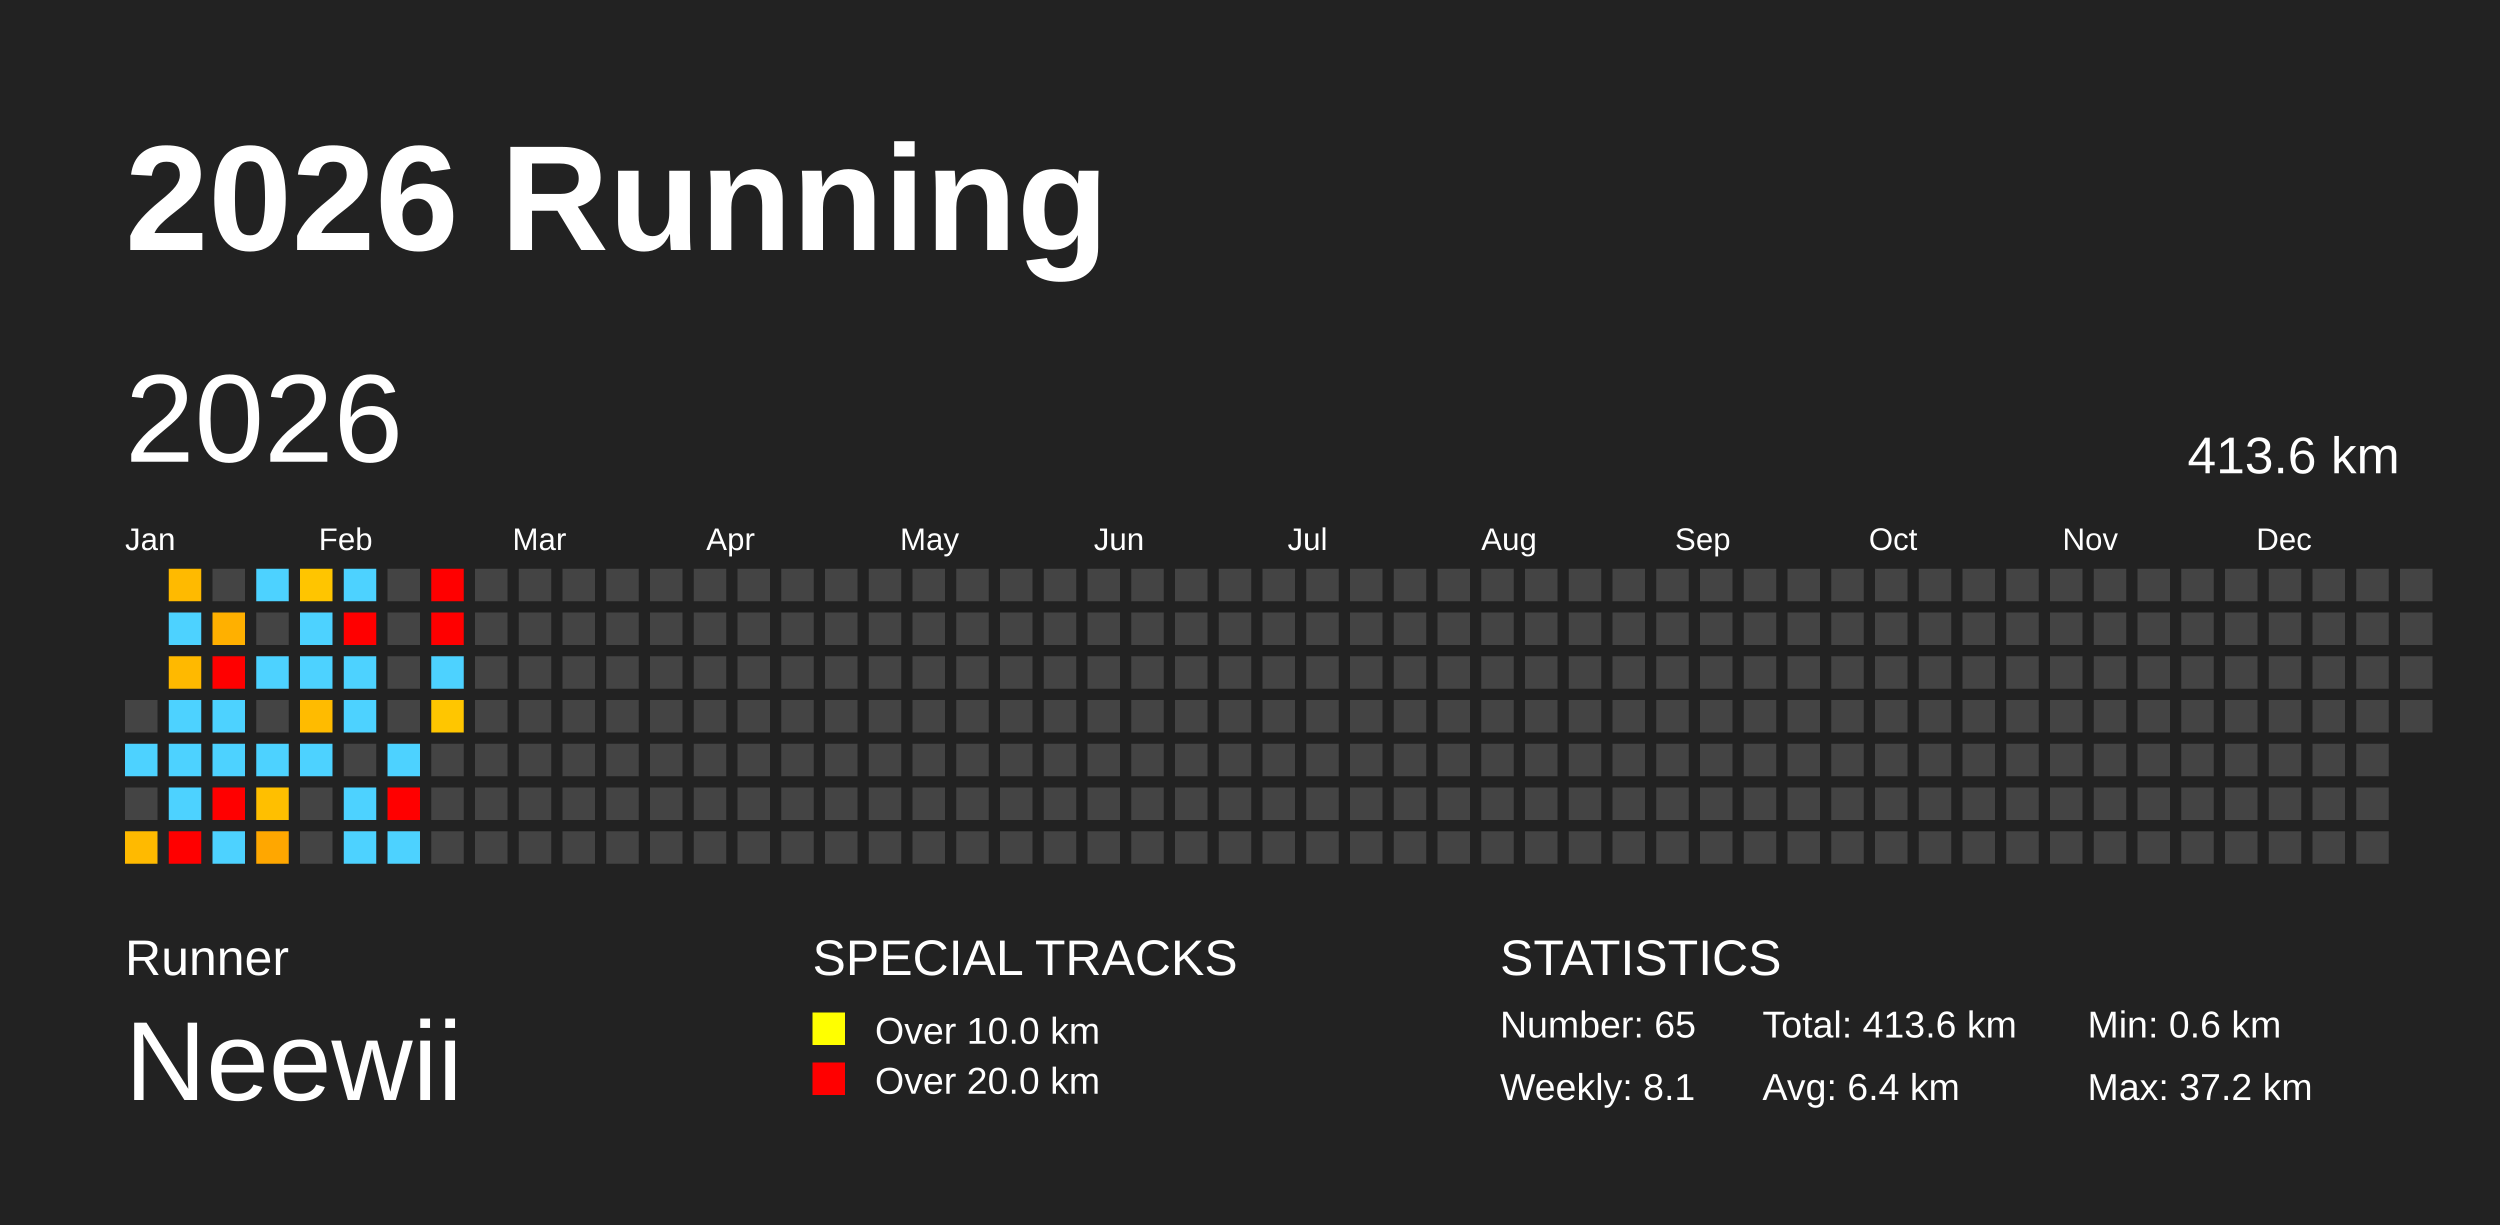
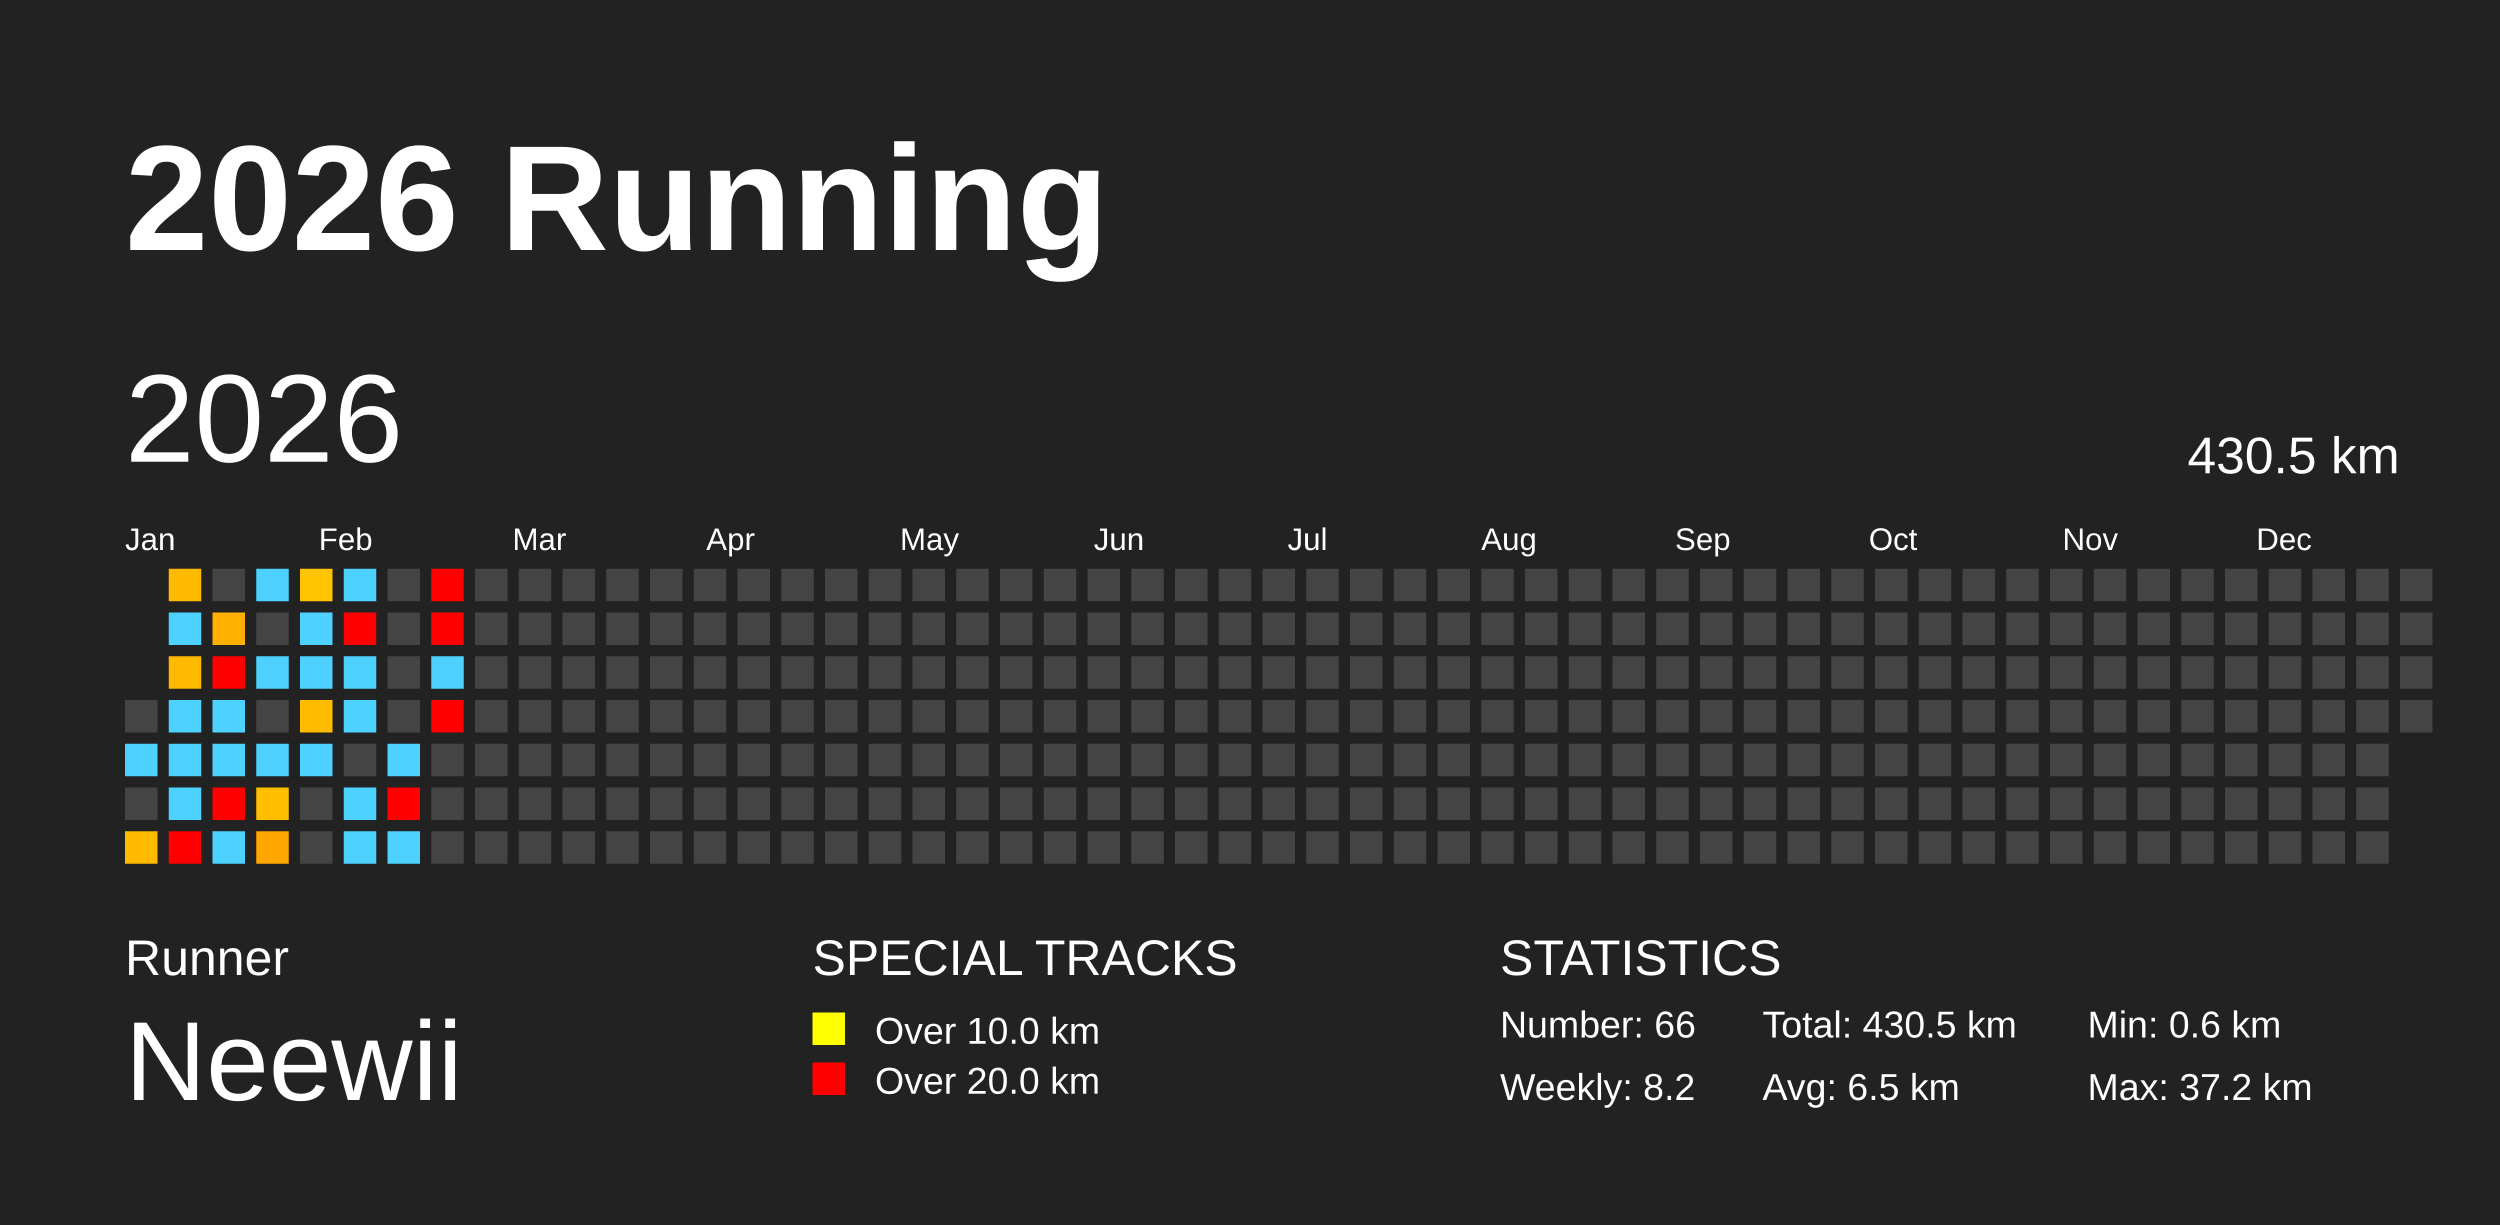
<svg xmlns="http://www.w3.org/2000/svg" baseProfile="full" height="98mm" version="1.1" viewBox="0,0,200,98" width="200mm">
  <defs />
  <rect fill="#222222" height="98" width="200" x="0" y="0" />
  <text fill="#FFFFFF" style="font-size:12px; font-family:Arial; font-weight:bold;" x="10" y="20">2026 Running</text>
  <text fill="#FFFFFF" style="font-size:4px; font-family:Arial" x="10" y="78">Runner</text>
  <text fill="#FFFFFF" style="font-size:9px; font-family:Arial" x="10" y="88">Neewii</text>
  <text fill="#FFFFFF" style="font-size:4px; font-family:Arial" x="65" y="78">SPECIAL TRACKS</text>
  <rect fill="yellow" height="2.6" width="2.6" x="65" y="81" />
  <text fill="#FFFFFF" style="font-size:3px; font-family:Arial" x="70" y="83.5">Over 10.0 km</text>
  <rect fill="red" height="2.6" width="2.6" x="65" y="85" />
  <text fill="#FFFFFF" style="font-size:3px; font-family:Arial" x="70" y="87.5">Over 20.0 km</text>
  <text fill="#FFFFFF" style="font-size:4px; font-family:Arial" x="120" y="78">STATISTICS</text>
-   <text fill="#FFFFFF" style="font-size:3px; font-family:Arial" x="120" y="83">Number: 65</text>
-   <text fill="#FFFFFF" style="font-size:3px; font-family:Arial" x="120" y="88">Weekly: 8.1</text>
-   <text fill="#FFFFFF" style="font-size:3px; font-family:Arial" x="141" y="83">Total: 413.6 km</text>
-   <text fill="#FFFFFF" style="font-size:3px; font-family:Arial" x="141" y="88">Avg: 6.4 km</text>
+   <text fill="#FFFFFF" style="font-size:3px; font-family:Arial" x="120" y="83">Number: 66</text>
+   <text fill="#FFFFFF" style="font-size:3px; font-family:Arial" x="120" y="88">Weekly: 8.2</text>
+   <text fill="#FFFFFF" style="font-size:3px; font-family:Arial" x="141" y="83">Total: 430.5 km</text>
+   <text fill="#FFFFFF" style="font-size:3px; font-family:Arial" x="141" y="88">Avg: 6.5 km</text>
  <text fill="#FFFFFF" style="font-size:3px; font-family:Arial" x="167" y="83">Min: 0.6 km</text>
  <text fill="#FFFFFF" style="font-size:3px; font-family:Arial" x="167" y="88">Max: 37.2 km</text>
  <text dominant-baseline="hanging" fill="#FFFFFF" style="font-size:10.0px; font-family:Arial;" x="10" y="30">2026</text>
-   <text dominant-baseline="hanging" fill="#FFFFFF" style="font-size:4.125px; font-family:Arial;" x="175" y="35">413.6 km</text>
+   <text dominant-baseline="hanging" fill="#FFFFFF" style="font-size:4.125px; font-family:Arial;" x="175" y="35">430.5 km</text>
  <text fill="#FFFFFF" style="font-size:2.5px; font-family:Arial" x="10.0" y="44">Jan</text>
  <text fill="#FFFFFF" style="font-size:2.5px; font-family:Arial" x="25.5" y="44">Feb</text>
  <text fill="#FFFFFF" style="font-size:2.5px; font-family:Arial" x="41.0" y="44">Mar</text>
  <text fill="#FFFFFF" style="font-size:2.5px; font-family:Arial" x="56.5" y="44">Apr</text>
  <text fill="#FFFFFF" style="font-size:2.5px; font-family:Arial" x="72.0" y="44">May</text>
  <text fill="#FFFFFF" style="font-size:2.5px; font-family:Arial" x="87.5" y="44">Jun</text>
  <text fill="#FFFFFF" style="font-size:2.5px; font-family:Arial" x="103.0" y="44">Jul</text>
  <text fill="#FFFFFF" style="font-size:2.5px; font-family:Arial" x="118.5" y="44">Aug</text>
  <text fill="#FFFFFF" style="font-size:2.5px; font-family:Arial" x="134.0" y="44">Sep</text>
  <text fill="#FFFFFF" style="font-size:2.5px; font-family:Arial" x="149.5" y="44">Oct</text>
  <text fill="#FFFFFF" style="font-size:2.5px; font-family:Arial" x="165.0" y="44">Nov</text>
  <text fill="#FFFFFF" style="font-size:2.5px; font-family:Arial" x="180.5" y="44">Dec</text>
  <rect fill="#444444" height="2.6" width="2.6" x="10.0" y="56.0" />
  <rect fill="#4dd2ff" height="2.6" width="2.6" x="10.0" y="59.5" />
  <rect fill="#444444" height="2.6" width="2.6" x="10.0" y="63.0" />
  <rect fill="#ffba00" height="2.6" width="2.6" x="10.0" y="66.5" />
  <rect fill="#ffba00" height="2.6" width="2.6" x="13.5" y="45.5" />
  <rect fill="#4dd2ff" height="2.6" width="2.6" x="13.5" y="49.0" />
  <rect fill="#ffb900" height="2.6" width="2.6" x="13.5" y="52.5" />
  <rect fill="#4dd2ff" height="2.6" width="2.6" x="13.5" y="56.0" />
  <rect fill="#4dd2ff" height="2.6" width="2.6" x="13.5" y="59.5" />
  <rect fill="#4dd2ff" height="2.6" width="2.6" x="13.5" y="63.0" />
  <rect fill="red" height="2.6" width="2.6" x="13.5" y="66.5" />
  <rect fill="#444444" height="2.6" width="2.6" x="17.0" y="45.5" />
  <rect fill="#ffb000" height="2.6" width="2.6" x="17.0" y="49.0" />
  <rect fill="red" height="2.6" width="2.6" x="17.0" y="52.5" />
  <rect fill="#4dd2ff" height="2.6" width="2.6" x="17.0" y="56.0" />
  <rect fill="#4dd2ff" height="2.6" width="2.6" x="17.0" y="59.5" />
  <rect fill="red" height="2.6" width="2.6" x="17.0" y="63.0" />
  <rect fill="#4dd2ff" height="2.6" width="2.6" x="17.0" y="66.5" />
  <rect fill="#4dd2ff" height="2.6" width="2.6" x="20.5" y="45.5" />
  <rect fill="#444444" height="2.6" width="2.6" x="20.5" y="49.0" />
  <rect fill="#4dd2ff" height="2.6" width="2.6" x="20.5" y="52.5" />
  <rect fill="#444444" height="2.6" width="2.6" x="20.5" y="56.0" />
  <rect fill="#4dd2ff" height="2.6" width="2.6" x="20.5" y="59.5" />
  <rect fill="#ffbf00" height="2.6" width="2.6" x="20.5" y="63.0" />
  <rect fill="#ffa700" height="2.6" width="2.6" x="20.5" y="66.5" />
  <rect fill="#ffc500" height="2.6" width="2.6" x="24.0" y="45.5" />
  <rect fill="#4dd2ff" height="2.6" width="2.6" x="24.0" y="49.0" />
  <rect fill="#4dd2ff" height="2.6" width="2.6" x="24.0" y="52.5" />
  <rect fill="#ffbb00" height="2.6" width="2.6" x="24.0" y="56.0" />
  <rect fill="#4dd2ff" height="2.6" width="2.6" x="24.0" y="59.5" />
  <rect fill="#444444" height="2.6" width="2.6" x="24.0" y="63.0" />
  <rect fill="#444444" height="2.6" width="2.6" x="24.0" y="66.5" />
  <rect fill="#4dd2ff" height="2.6" width="2.6" x="27.5" y="45.5" />
  <rect fill="red" height="2.6" width="2.6" x="27.5" y="49.0" />
  <rect fill="#4dd2ff" height="2.6" width="2.6" x="27.5" y="52.5" />
  <rect fill="#4dd2ff" height="2.6" width="2.6" x="27.5" y="56.0" />
  <rect fill="#444444" height="2.6" width="2.6" x="27.5" y="59.5" />
  <rect fill="#4dd2ff" height="2.6" width="2.6" x="27.5" y="63.0" />
  <rect fill="#4dd2ff" height="2.6" width="2.6" x="27.5" y="66.5" />
  <rect fill="#444444" height="2.6" width="2.6" x="31.0" y="45.5" />
  <rect fill="#444444" height="2.6" width="2.6" x="31.0" y="49.0" />
  <rect fill="#444444" height="2.6" width="2.6" x="31.0" y="52.5" />
  <rect fill="#444444" height="2.6" width="2.6" x="31.0" y="56.0" />
  <rect fill="#4dd2ff" height="2.6" width="2.6" x="31.0" y="59.5" />
  <rect fill="red" height="2.6" width="2.6" x="31.0" y="63.0" />
  <rect fill="#4dd2ff" height="2.6" width="2.6" x="31.0" y="66.5" />
  <rect fill="red" height="2.6" width="2.6" x="34.5" y="45.5" />
  <rect fill="red" height="2.6" width="2.6" x="34.5" y="49.0" />
  <rect fill="#4dd2ff" height="2.6" width="2.6" x="34.5" y="52.5" />
-   <rect fill="#ffc600" height="2.6" width="2.6" x="34.5" y="56.0" />
+   <rect fill="red" height="2.6" width="2.6" x="34.5" y="56.0" />
  <rect fill="#444444" height="2.6" width="2.6" x="34.5" y="59.5" />
  <rect fill="#444444" height="2.6" width="2.6" x="34.5" y="63.0" />
  <rect fill="#444444" height="2.6" width="2.6" x="34.5" y="66.5" />
  <rect fill="#444444" height="2.6" width="2.6" x="38.0" y="45.5" />
  <rect fill="#444444" height="2.6" width="2.6" x="38.0" y="49.0" />
  <rect fill="#444444" height="2.6" width="2.6" x="38.0" y="52.5" />
  <rect fill="#444444" height="2.6" width="2.6" x="38.0" y="56.0" />
  <rect fill="#444444" height="2.6" width="2.6" x="38.0" y="59.5" />
  <rect fill="#444444" height="2.6" width="2.6" x="38.0" y="63.0" />
  <rect fill="#444444" height="2.6" width="2.6" x="38.0" y="66.5" />
  <rect fill="#444444" height="2.6" width="2.6" x="41.5" y="45.5" />
  <rect fill="#444444" height="2.6" width="2.6" x="41.5" y="49.0" />
  <rect fill="#444444" height="2.6" width="2.6" x="41.5" y="52.5" />
  <rect fill="#444444" height="2.6" width="2.6" x="41.5" y="56.0" />
  <rect fill="#444444" height="2.6" width="2.6" x="41.5" y="59.5" />
  <rect fill="#444444" height="2.6" width="2.6" x="41.5" y="63.0" />
  <rect fill="#444444" height="2.6" width="2.6" x="41.5" y="66.5" />
  <rect fill="#444444" height="2.6" width="2.6" x="45.0" y="45.5" />
  <rect fill="#444444" height="2.6" width="2.6" x="45.0" y="49.0" />
  <rect fill="#444444" height="2.6" width="2.6" x="45.0" y="52.5" />
  <rect fill="#444444" height="2.6" width="2.6" x="45.0" y="56.0" />
  <rect fill="#444444" height="2.6" width="2.6" x="45.0" y="59.5" />
  <rect fill="#444444" height="2.6" width="2.6" x="45.0" y="63.0" />
  <rect fill="#444444" height="2.6" width="2.6" x="45.0" y="66.5" />
  <rect fill="#444444" height="2.6" width="2.6" x="48.5" y="45.5" />
  <rect fill="#444444" height="2.6" width="2.6" x="48.5" y="49.0" />
  <rect fill="#444444" height="2.6" width="2.6" x="48.5" y="52.5" />
  <rect fill="#444444" height="2.6" width="2.6" x="48.5" y="56.0" />
  <rect fill="#444444" height="2.6" width="2.6" x="48.5" y="59.5" />
  <rect fill="#444444" height="2.6" width="2.6" x="48.5" y="63.0" />
  <rect fill="#444444" height="2.6" width="2.6" x="48.5" y="66.5" />
  <rect fill="#444444" height="2.6" width="2.6" x="52.0" y="45.5" />
  <rect fill="#444444" height="2.6" width="2.6" x="52.0" y="49.0" />
  <rect fill="#444444" height="2.6" width="2.6" x="52.0" y="52.5" />
  <rect fill="#444444" height="2.6" width="2.6" x="52.0" y="56.0" />
  <rect fill="#444444" height="2.6" width="2.6" x="52.0" y="59.5" />
  <rect fill="#444444" height="2.6" width="2.6" x="52.0" y="63.0" />
  <rect fill="#444444" height="2.6" width="2.6" x="52.0" y="66.5" />
  <rect fill="#444444" height="2.6" width="2.6" x="55.5" y="45.5" />
  <rect fill="#444444" height="2.6" width="2.6" x="55.5" y="49.0" />
  <rect fill="#444444" height="2.6" width="2.6" x="55.5" y="52.5" />
  <rect fill="#444444" height="2.6" width="2.6" x="55.5" y="56.0" />
  <rect fill="#444444" height="2.6" width="2.6" x="55.5" y="59.5" />
  <rect fill="#444444" height="2.6" width="2.6" x="55.5" y="63.0" />
  <rect fill="#444444" height="2.6" width="2.6" x="55.5" y="66.5" />
  <rect fill="#444444" height="2.6" width="2.6" x="59.0" y="45.5" />
  <rect fill="#444444" height="2.6" width="2.6" x="59.0" y="49.0" />
  <rect fill="#444444" height="2.6" width="2.6" x="59.0" y="52.5" />
  <rect fill="#444444" height="2.6" width="2.6" x="59.0" y="56.0" />
  <rect fill="#444444" height="2.6" width="2.6" x="59.0" y="59.5" />
  <rect fill="#444444" height="2.6" width="2.6" x="59.0" y="63.0" />
  <rect fill="#444444" height="2.6" width="2.6" x="59.0" y="66.5" />
  <rect fill="#444444" height="2.6" width="2.6" x="62.5" y="45.5" />
  <rect fill="#444444" height="2.6" width="2.6" x="62.5" y="49.0" />
  <rect fill="#444444" height="2.6" width="2.6" x="62.5" y="52.5" />
  <rect fill="#444444" height="2.6" width="2.6" x="62.5" y="56.0" />
  <rect fill="#444444" height="2.6" width="2.6" x="62.5" y="59.5" />
  <rect fill="#444444" height="2.6" width="2.6" x="62.5" y="63.0" />
  <rect fill="#444444" height="2.6" width="2.6" x="62.5" y="66.5" />
  <rect fill="#444444" height="2.6" width="2.6" x="66.0" y="45.5" />
  <rect fill="#444444" height="2.6" width="2.6" x="66.0" y="49.0" />
  <rect fill="#444444" height="2.6" width="2.6" x="66.0" y="52.5" />
  <rect fill="#444444" height="2.6" width="2.6" x="66.0" y="56.0" />
  <rect fill="#444444" height="2.6" width="2.6" x="66.0" y="59.5" />
  <rect fill="#444444" height="2.6" width="2.6" x="66.0" y="63.0" />
  <rect fill="#444444" height="2.6" width="2.6" x="66.0" y="66.5" />
  <rect fill="#444444" height="2.6" width="2.6" x="69.5" y="45.5" />
  <rect fill="#444444" height="2.6" width="2.6" x="69.5" y="49.0" />
  <rect fill="#444444" height="2.6" width="2.6" x="69.5" y="52.5" />
  <rect fill="#444444" height="2.6" width="2.6" x="69.5" y="56.0" />
  <rect fill="#444444" height="2.6" width="2.6" x="69.5" y="59.5" />
  <rect fill="#444444" height="2.6" width="2.6" x="69.5" y="63.0" />
  <rect fill="#444444" height="2.6" width="2.6" x="69.5" y="66.5" />
  <rect fill="#444444" height="2.6" width="2.6" x="73.0" y="45.5" />
  <rect fill="#444444" height="2.6" width="2.6" x="73.0" y="49.0" />
  <rect fill="#444444" height="2.6" width="2.6" x="73.0" y="52.5" />
  <rect fill="#444444" height="2.6" width="2.6" x="73.0" y="56.0" />
  <rect fill="#444444" height="2.6" width="2.6" x="73.0" y="59.5" />
  <rect fill="#444444" height="2.6" width="2.6" x="73.0" y="63.0" />
  <rect fill="#444444" height="2.6" width="2.6" x="73.0" y="66.5" />
  <rect fill="#444444" height="2.6" width="2.6" x="76.5" y="45.5" />
  <rect fill="#444444" height="2.6" width="2.6" x="76.5" y="49.0" />
  <rect fill="#444444" height="2.6" width="2.6" x="76.5" y="52.5" />
  <rect fill="#444444" height="2.6" width="2.6" x="76.5" y="56.0" />
  <rect fill="#444444" height="2.6" width="2.6" x="76.5" y="59.5" />
  <rect fill="#444444" height="2.6" width="2.6" x="76.5" y="63.0" />
  <rect fill="#444444" height="2.6" width="2.6" x="76.5" y="66.5" />
  <rect fill="#444444" height="2.6" width="2.6" x="80.0" y="45.5" />
  <rect fill="#444444" height="2.6" width="2.6" x="80.0" y="49.0" />
  <rect fill="#444444" height="2.6" width="2.6" x="80.0" y="52.5" />
  <rect fill="#444444" height="2.6" width="2.6" x="80.0" y="56.0" />
  <rect fill="#444444" height="2.6" width="2.6" x="80.0" y="59.5" />
  <rect fill="#444444" height="2.6" width="2.6" x="80.0" y="63.0" />
  <rect fill="#444444" height="2.6" width="2.6" x="80.0" y="66.5" />
  <rect fill="#444444" height="2.6" width="2.6" x="83.5" y="45.5" />
  <rect fill="#444444" height="2.6" width="2.6" x="83.5" y="49.0" />
  <rect fill="#444444" height="2.6" width="2.6" x="83.5" y="52.5" />
  <rect fill="#444444" height="2.6" width="2.6" x="83.5" y="56.0" />
  <rect fill="#444444" height="2.6" width="2.6" x="83.5" y="59.5" />
  <rect fill="#444444" height="2.6" width="2.6" x="83.5" y="63.0" />
  <rect fill="#444444" height="2.6" width="2.6" x="83.5" y="66.5" />
  <rect fill="#444444" height="2.6" width="2.6" x="87.0" y="45.5" />
  <rect fill="#444444" height="2.6" width="2.6" x="87.0" y="49.0" />
  <rect fill="#444444" height="2.6" width="2.6" x="87.0" y="52.5" />
  <rect fill="#444444" height="2.6" width="2.6" x="87.0" y="56.0" />
  <rect fill="#444444" height="2.6" width="2.6" x="87.0" y="59.5" />
  <rect fill="#444444" height="2.6" width="2.6" x="87.0" y="63.0" />
  <rect fill="#444444" height="2.6" width="2.6" x="87.0" y="66.5" />
  <rect fill="#444444" height="2.6" width="2.6" x="90.5" y="45.5" />
  <rect fill="#444444" height="2.6" width="2.6" x="90.5" y="49.0" />
  <rect fill="#444444" height="2.6" width="2.6" x="90.5" y="52.5" />
  <rect fill="#444444" height="2.6" width="2.6" x="90.5" y="56.0" />
  <rect fill="#444444" height="2.6" width="2.6" x="90.5" y="59.5" />
  <rect fill="#444444" height="2.6" width="2.6" x="90.5" y="63.0" />
  <rect fill="#444444" height="2.6" width="2.6" x="90.5" y="66.5" />
  <rect fill="#444444" height="2.6" width="2.6" x="94.0" y="45.5" />
  <rect fill="#444444" height="2.6" width="2.6" x="94.0" y="49.0" />
  <rect fill="#444444" height="2.6" width="2.6" x="94.0" y="52.5" />
  <rect fill="#444444" height="2.6" width="2.6" x="94.0" y="56.0" />
  <rect fill="#444444" height="2.6" width="2.6" x="94.0" y="59.5" />
  <rect fill="#444444" height="2.6" width="2.6" x="94.0" y="63.0" />
  <rect fill="#444444" height="2.6" width="2.6" x="94.0" y="66.5" />
  <rect fill="#444444" height="2.6" width="2.6" x="97.5" y="45.5" />
  <rect fill="#444444" height="2.6" width="2.6" x="97.5" y="49.0" />
  <rect fill="#444444" height="2.6" width="2.6" x="97.5" y="52.5" />
  <rect fill="#444444" height="2.6" width="2.6" x="97.5" y="56.0" />
  <rect fill="#444444" height="2.6" width="2.6" x="97.5" y="59.5" />
  <rect fill="#444444" height="2.6" width="2.6" x="97.5" y="63.0" />
  <rect fill="#444444" height="2.6" width="2.6" x="97.5" y="66.5" />
  <rect fill="#444444" height="2.6" width="2.6" x="101.0" y="45.5" />
  <rect fill="#444444" height="2.6" width="2.6" x="101.0" y="49.0" />
  <rect fill="#444444" height="2.6" width="2.6" x="101.0" y="52.5" />
  <rect fill="#444444" height="2.6" width="2.6" x="101.0" y="56.0" />
  <rect fill="#444444" height="2.6" width="2.6" x="101.0" y="59.5" />
  <rect fill="#444444" height="2.6" width="2.6" x="101.0" y="63.0" />
  <rect fill="#444444" height="2.6" width="2.6" x="101.0" y="66.5" />
  <rect fill="#444444" height="2.6" width="2.6" x="104.5" y="45.5" />
  <rect fill="#444444" height="2.6" width="2.6" x="104.5" y="49.0" />
  <rect fill="#444444" height="2.6" width="2.6" x="104.5" y="52.5" />
  <rect fill="#444444" height="2.6" width="2.6" x="104.5" y="56.0" />
  <rect fill="#444444" height="2.6" width="2.6" x="104.5" y="59.5" />
  <rect fill="#444444" height="2.6" width="2.6" x="104.5" y="63.0" />
  <rect fill="#444444" height="2.6" width="2.6" x="104.5" y="66.5" />
  <rect fill="#444444" height="2.6" width="2.6" x="108.0" y="45.5" />
  <rect fill="#444444" height="2.6" width="2.6" x="108.0" y="49.0" />
  <rect fill="#444444" height="2.6" width="2.6" x="108.0" y="52.5" />
  <rect fill="#444444" height="2.6" width="2.6" x="108.0" y="56.0" />
  <rect fill="#444444" height="2.6" width="2.6" x="108.0" y="59.5" />
  <rect fill="#444444" height="2.6" width="2.6" x="108.0" y="63.0" />
  <rect fill="#444444" height="2.6" width="2.6" x="108.0" y="66.5" />
  <rect fill="#444444" height="2.6" width="2.6" x="111.5" y="45.5" />
  <rect fill="#444444" height="2.6" width="2.6" x="111.5" y="49.0" />
  <rect fill="#444444" height="2.6" width="2.6" x="111.5" y="52.5" />
  <rect fill="#444444" height="2.6" width="2.6" x="111.5" y="56.0" />
  <rect fill="#444444" height="2.6" width="2.6" x="111.5" y="59.5" />
  <rect fill="#444444" height="2.6" width="2.6" x="111.5" y="63.0" />
  <rect fill="#444444" height="2.6" width="2.6" x="111.5" y="66.5" />
  <rect fill="#444444" height="2.6" width="2.6" x="115.0" y="45.5" />
  <rect fill="#444444" height="2.6" width="2.6" x="115.0" y="49.0" />
  <rect fill="#444444" height="2.6" width="2.6" x="115.0" y="52.5" />
  <rect fill="#444444" height="2.6" width="2.6" x="115.0" y="56.0" />
  <rect fill="#444444" height="2.6" width="2.6" x="115.0" y="59.5" />
  <rect fill="#444444" height="2.6" width="2.6" x="115.0" y="63.0" />
  <rect fill="#444444" height="2.6" width="2.6" x="115.0" y="66.5" />
  <rect fill="#444444" height="2.6" width="2.6" x="118.5" y="45.5" />
  <rect fill="#444444" height="2.6" width="2.6" x="118.5" y="49.0" />
  <rect fill="#444444" height="2.6" width="2.6" x="118.5" y="52.5" />
  <rect fill="#444444" height="2.6" width="2.6" x="118.5" y="56.0" />
  <rect fill="#444444" height="2.6" width="2.6" x="118.5" y="59.5" />
  <rect fill="#444444" height="2.6" width="2.6" x="118.5" y="63.0" />
  <rect fill="#444444" height="2.6" width="2.6" x="118.5" y="66.5" />
  <rect fill="#444444" height="2.6" width="2.6" x="122.0" y="45.5" />
  <rect fill="#444444" height="2.6" width="2.6" x="122.0" y="49.0" />
  <rect fill="#444444" height="2.6" width="2.6" x="122.0" y="52.5" />
  <rect fill="#444444" height="2.6" width="2.6" x="122.0" y="56.0" />
  <rect fill="#444444" height="2.6" width="2.6" x="122.0" y="59.5" />
  <rect fill="#444444" height="2.6" width="2.6" x="122.0" y="63.0" />
  <rect fill="#444444" height="2.6" width="2.6" x="122.0" y="66.5" />
  <rect fill="#444444" height="2.6" width="2.6" x="125.5" y="45.5" />
  <rect fill="#444444" height="2.6" width="2.6" x="125.5" y="49.0" />
  <rect fill="#444444" height="2.6" width="2.6" x="125.5" y="52.5" />
  <rect fill="#444444" height="2.6" width="2.6" x="125.5" y="56.0" />
  <rect fill="#444444" height="2.6" width="2.6" x="125.5" y="59.5" />
  <rect fill="#444444" height="2.6" width="2.6" x="125.5" y="63.0" />
  <rect fill="#444444" height="2.6" width="2.6" x="125.5" y="66.5" />
  <rect fill="#444444" height="2.6" width="2.6" x="129.0" y="45.5" />
  <rect fill="#444444" height="2.6" width="2.6" x="129.0" y="49.0" />
  <rect fill="#444444" height="2.6" width="2.6" x="129.0" y="52.5" />
  <rect fill="#444444" height="2.6" width="2.6" x="129.0" y="56.0" />
  <rect fill="#444444" height="2.6" width="2.6" x="129.0" y="59.5" />
  <rect fill="#444444" height="2.6" width="2.6" x="129.0" y="63.0" />
  <rect fill="#444444" height="2.6" width="2.6" x="129.0" y="66.5" />
  <rect fill="#444444" height="2.6" width="2.6" x="132.5" y="45.5" />
  <rect fill="#444444" height="2.6" width="2.6" x="132.5" y="49.0" />
  <rect fill="#444444" height="2.6" width="2.6" x="132.5" y="52.5" />
  <rect fill="#444444" height="2.6" width="2.6" x="132.5" y="56.0" />
  <rect fill="#444444" height="2.6" width="2.6" x="132.5" y="59.5" />
  <rect fill="#444444" height="2.6" width="2.6" x="132.5" y="63.0" />
  <rect fill="#444444" height="2.6" width="2.6" x="132.5" y="66.5" />
  <rect fill="#444444" height="2.6" width="2.6" x="136.0" y="45.5" />
  <rect fill="#444444" height="2.6" width="2.6" x="136.0" y="49.0" />
  <rect fill="#444444" height="2.6" width="2.6" x="136.0" y="52.5" />
  <rect fill="#444444" height="2.6" width="2.6" x="136.0" y="56.0" />
  <rect fill="#444444" height="2.6" width="2.6" x="136.0" y="59.5" />
  <rect fill="#444444" height="2.6" width="2.6" x="136.0" y="63.0" />
  <rect fill="#444444" height="2.6" width="2.6" x="136.0" y="66.5" />
  <rect fill="#444444" height="2.6" width="2.6" x="139.5" y="45.5" />
  <rect fill="#444444" height="2.6" width="2.6" x="139.5" y="49.0" />
  <rect fill="#444444" height="2.6" width="2.6" x="139.5" y="52.5" />
  <rect fill="#444444" height="2.6" width="2.6" x="139.5" y="56.0" />
  <rect fill="#444444" height="2.6" width="2.6" x="139.5" y="59.5" />
  <rect fill="#444444" height="2.6" width="2.6" x="139.5" y="63.0" />
  <rect fill="#444444" height="2.6" width="2.6" x="139.5" y="66.5" />
  <rect fill="#444444" height="2.6" width="2.6" x="143.0" y="45.5" />
  <rect fill="#444444" height="2.6" width="2.6" x="143.0" y="49.0" />
  <rect fill="#444444" height="2.6" width="2.6" x="143.0" y="52.5" />
  <rect fill="#444444" height="2.6" width="2.6" x="143.0" y="56.0" />
  <rect fill="#444444" height="2.6" width="2.6" x="143.0" y="59.5" />
  <rect fill="#444444" height="2.6" width="2.6" x="143.0" y="63.0" />
  <rect fill="#444444" height="2.6" width="2.6" x="143.0" y="66.5" />
  <rect fill="#444444" height="2.6" width="2.6" x="146.5" y="45.5" />
  <rect fill="#444444" height="2.6" width="2.6" x="146.5" y="49.0" />
  <rect fill="#444444" height="2.6" width="2.6" x="146.5" y="52.5" />
  <rect fill="#444444" height="2.6" width="2.6" x="146.5" y="56.0" />
  <rect fill="#444444" height="2.6" width="2.6" x="146.5" y="59.5" />
  <rect fill="#444444" height="2.6" width="2.6" x="146.5" y="63.0" />
  <rect fill="#444444" height="2.6" width="2.6" x="146.5" y="66.5" />
  <rect fill="#444444" height="2.6" width="2.6" x="150.0" y="45.5" />
  <rect fill="#444444" height="2.6" width="2.6" x="150.0" y="49.0" />
  <rect fill="#444444" height="2.6" width="2.6" x="150.0" y="52.5" />
  <rect fill="#444444" height="2.6" width="2.6" x="150.0" y="56.0" />
  <rect fill="#444444" height="2.6" width="2.6" x="150.0" y="59.5" />
  <rect fill="#444444" height="2.6" width="2.6" x="150.0" y="63.0" />
  <rect fill="#444444" height="2.6" width="2.6" x="150.0" y="66.5" />
  <rect fill="#444444" height="2.6" width="2.6" x="153.5" y="45.5" />
  <rect fill="#444444" height="2.6" width="2.6" x="153.5" y="49.0" />
  <rect fill="#444444" height="2.6" width="2.6" x="153.5" y="52.5" />
  <rect fill="#444444" height="2.6" width="2.6" x="153.5" y="56.0" />
  <rect fill="#444444" height="2.6" width="2.6" x="153.5" y="59.5" />
  <rect fill="#444444" height="2.6" width="2.6" x="153.5" y="63.0" />
  <rect fill="#444444" height="2.6" width="2.6" x="153.5" y="66.5" />
  <rect fill="#444444" height="2.6" width="2.6" x="157.0" y="45.5" />
  <rect fill="#444444" height="2.6" width="2.6" x="157.0" y="49.0" />
  <rect fill="#444444" height="2.6" width="2.6" x="157.0" y="52.5" />
  <rect fill="#444444" height="2.6" width="2.6" x="157.0" y="56.0" />
  <rect fill="#444444" height="2.6" width="2.6" x="157.0" y="59.5" />
  <rect fill="#444444" height="2.6" width="2.6" x="157.0" y="63.0" />
  <rect fill="#444444" height="2.6" width="2.6" x="157.0" y="66.5" />
  <rect fill="#444444" height="2.6" width="2.6" x="160.5" y="45.5" />
  <rect fill="#444444" height="2.6" width="2.6" x="160.5" y="49.0" />
  <rect fill="#444444" height="2.6" width="2.6" x="160.5" y="52.5" />
  <rect fill="#444444" height="2.6" width="2.6" x="160.5" y="56.0" />
  <rect fill="#444444" height="2.6" width="2.6" x="160.5" y="59.5" />
  <rect fill="#444444" height="2.6" width="2.6" x="160.5" y="63.0" />
  <rect fill="#444444" height="2.6" width="2.6" x="160.5" y="66.5" />
  <rect fill="#444444" height="2.6" width="2.6" x="164.0" y="45.5" />
  <rect fill="#444444" height="2.6" width="2.6" x="164.0" y="49.0" />
  <rect fill="#444444" height="2.6" width="2.6" x="164.0" y="52.5" />
  <rect fill="#444444" height="2.6" width="2.6" x="164.0" y="56.0" />
  <rect fill="#444444" height="2.6" width="2.6" x="164.0" y="59.5" />
  <rect fill="#444444" height="2.6" width="2.6" x="164.0" y="63.0" />
  <rect fill="#444444" height="2.6" width="2.6" x="164.0" y="66.5" />
  <rect fill="#444444" height="2.6" width="2.6" x="167.5" y="45.5" />
  <rect fill="#444444" height="2.6" width="2.6" x="167.5" y="49.0" />
  <rect fill="#444444" height="2.6" width="2.6" x="167.5" y="52.5" />
  <rect fill="#444444" height="2.6" width="2.6" x="167.5" y="56.0" />
  <rect fill="#444444" height="2.6" width="2.6" x="167.5" y="59.5" />
  <rect fill="#444444" height="2.6" width="2.6" x="167.5" y="63.0" />
  <rect fill="#444444" height="2.6" width="2.6" x="167.5" y="66.5" />
  <rect fill="#444444" height="2.6" width="2.6" x="171.0" y="45.5" />
  <rect fill="#444444" height="2.6" width="2.6" x="171.0" y="49.0" />
  <rect fill="#444444" height="2.6" width="2.6" x="171.0" y="52.5" />
  <rect fill="#444444" height="2.6" width="2.6" x="171.0" y="56.0" />
  <rect fill="#444444" height="2.6" width="2.6" x="171.0" y="59.5" />
  <rect fill="#444444" height="2.6" width="2.6" x="171.0" y="63.0" />
  <rect fill="#444444" height="2.6" width="2.6" x="171.0" y="66.5" />
  <rect fill="#444444" height="2.6" width="2.6" x="174.5" y="45.5" />
  <rect fill="#444444" height="2.6" width="2.6" x="174.5" y="49.0" />
  <rect fill="#444444" height="2.6" width="2.6" x="174.5" y="52.5" />
  <rect fill="#444444" height="2.6" width="2.6" x="174.5" y="56.0" />
  <rect fill="#444444" height="2.6" width="2.6" x="174.5" y="59.5" />
  <rect fill="#444444" height="2.6" width="2.6" x="174.5" y="63.0" />
  <rect fill="#444444" height="2.6" width="2.6" x="174.5" y="66.5" />
  <rect fill="#444444" height="2.6" width="2.6" x="178.0" y="45.5" />
  <rect fill="#444444" height="2.6" width="2.6" x="178.0" y="49.0" />
  <rect fill="#444444" height="2.6" width="2.6" x="178.0" y="52.5" />
  <rect fill="#444444" height="2.6" width="2.6" x="178.0" y="56.0" />
  <rect fill="#444444" height="2.6" width="2.6" x="178.0" y="59.5" />
  <rect fill="#444444" height="2.6" width="2.6" x="178.0" y="63.0" />
  <rect fill="#444444" height="2.6" width="2.6" x="178.0" y="66.5" />
  <rect fill="#444444" height="2.6" width="2.6" x="181.5" y="45.5" />
  <rect fill="#444444" height="2.6" width="2.6" x="181.5" y="49.0" />
  <rect fill="#444444" height="2.6" width="2.6" x="181.5" y="52.5" />
  <rect fill="#444444" height="2.6" width="2.6" x="181.5" y="56.0" />
  <rect fill="#444444" height="2.6" width="2.6" x="181.5" y="59.5" />
  <rect fill="#444444" height="2.6" width="2.6" x="181.5" y="63.0" />
  <rect fill="#444444" height="2.6" width="2.6" x="181.5" y="66.5" />
  <rect fill="#444444" height="2.6" width="2.6" x="185.0" y="45.5" />
  <rect fill="#444444" height="2.6" width="2.6" x="185.0" y="49.0" />
  <rect fill="#444444" height="2.6" width="2.6" x="185.0" y="52.5" />
  <rect fill="#444444" height="2.6" width="2.6" x="185.0" y="56.0" />
  <rect fill="#444444" height="2.6" width="2.6" x="185.0" y="59.5" />
  <rect fill="#444444" height="2.6" width="2.6" x="185.0" y="63.0" />
  <rect fill="#444444" height="2.6" width="2.6" x="185.0" y="66.5" />
  <rect fill="#444444" height="2.6" width="2.6" x="188.5" y="45.5" />
  <rect fill="#444444" height="2.6" width="2.6" x="188.5" y="49.0" />
  <rect fill="#444444" height="2.6" width="2.6" x="188.5" y="52.5" />
  <rect fill="#444444" height="2.6" width="2.6" x="188.5" y="56.0" />
  <rect fill="#444444" height="2.6" width="2.6" x="188.5" y="59.5" />
  <rect fill="#444444" height="2.6" width="2.6" x="188.5" y="63.0" />
  <rect fill="#444444" height="2.6" width="2.6" x="188.5" y="66.5" />
  <rect fill="#444444" height="2.6" width="2.6" x="192.0" y="45.5" />
  <rect fill="#444444" height="2.6" width="2.6" x="192.0" y="49.0" />
  <rect fill="#444444" height="2.6" width="2.6" x="192.0" y="52.5" />
  <rect fill="#444444" height="2.6" width="2.6" x="192.0" y="56.0" />
</svg>
